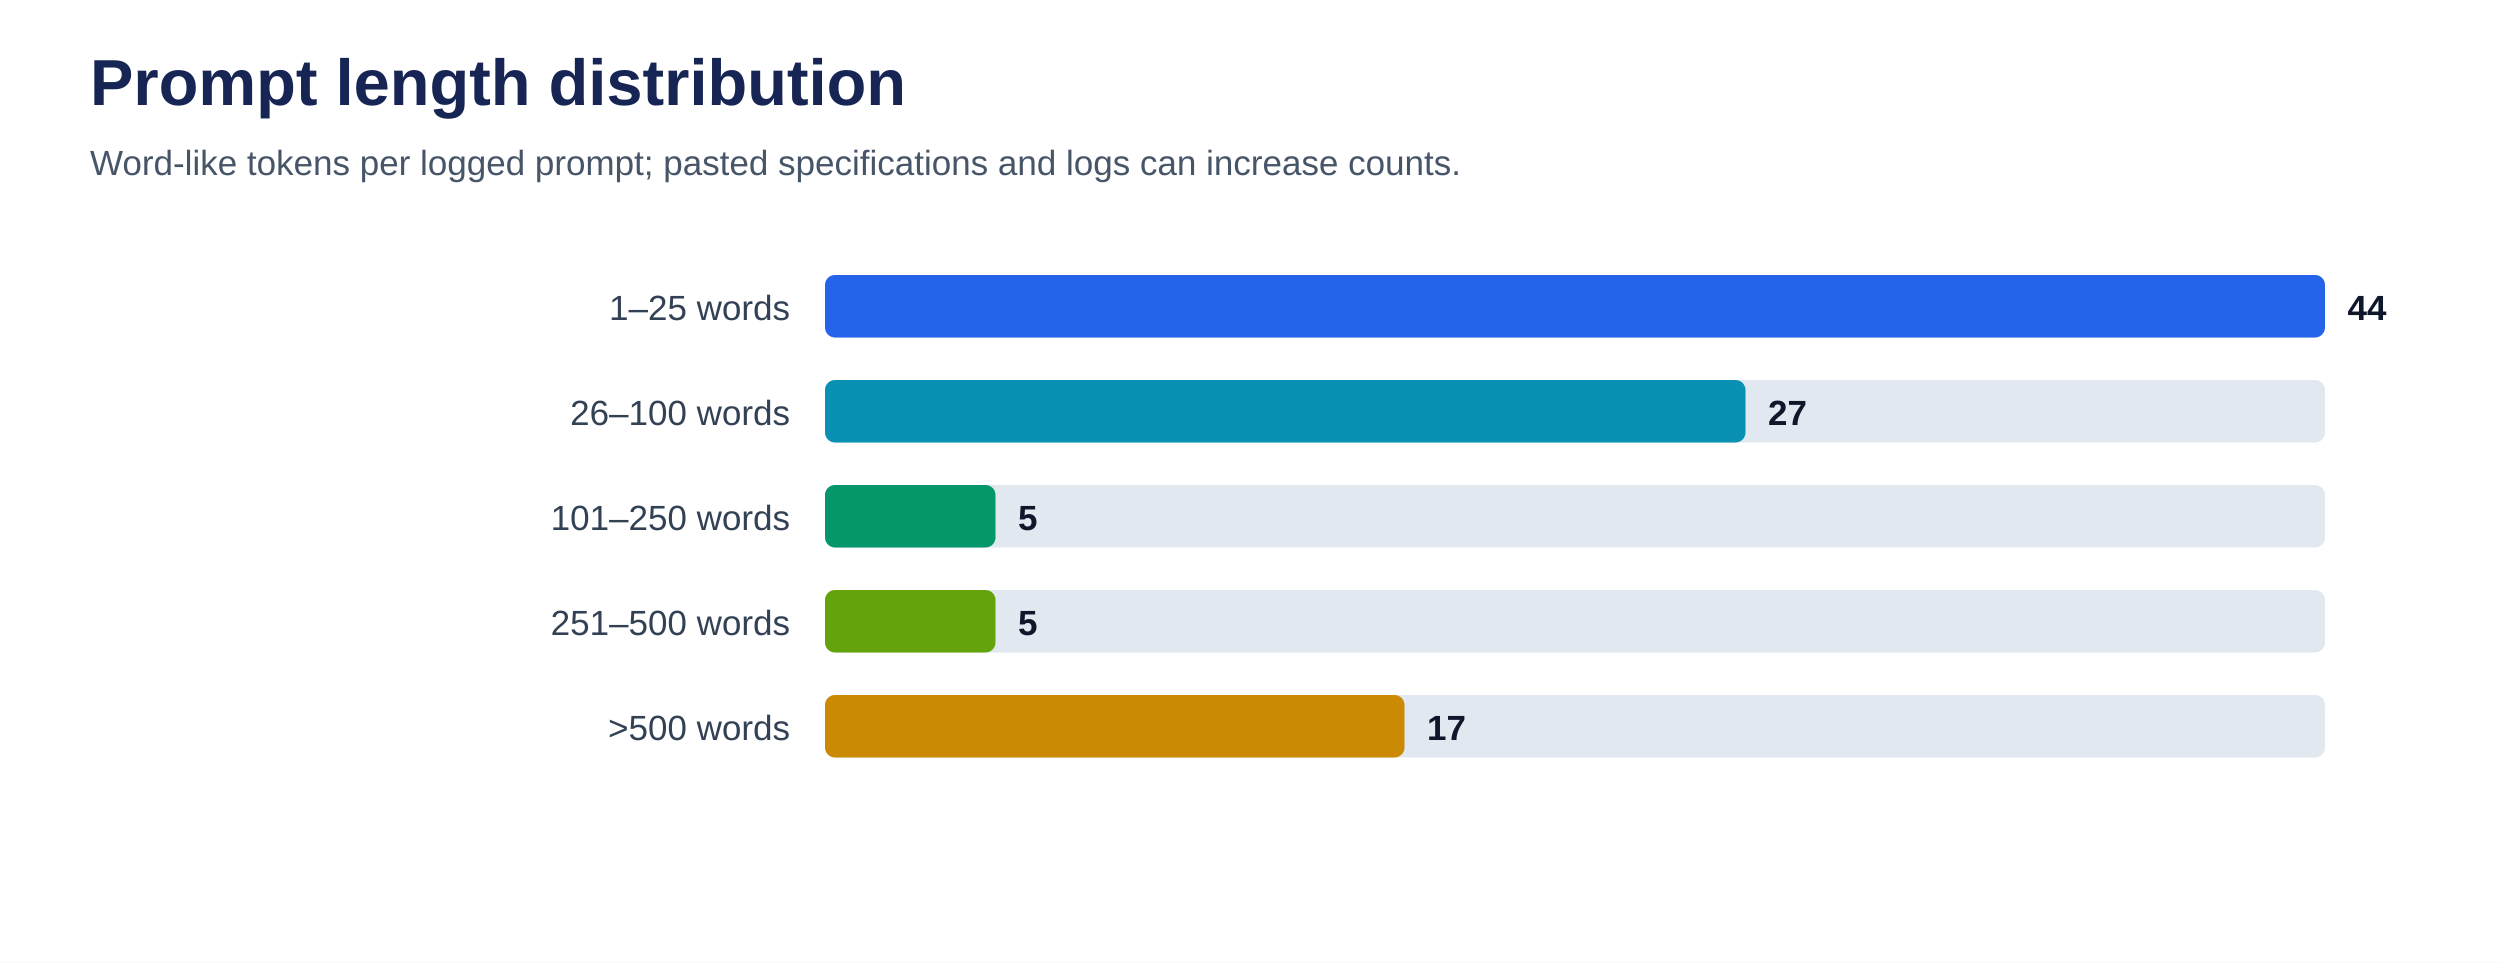
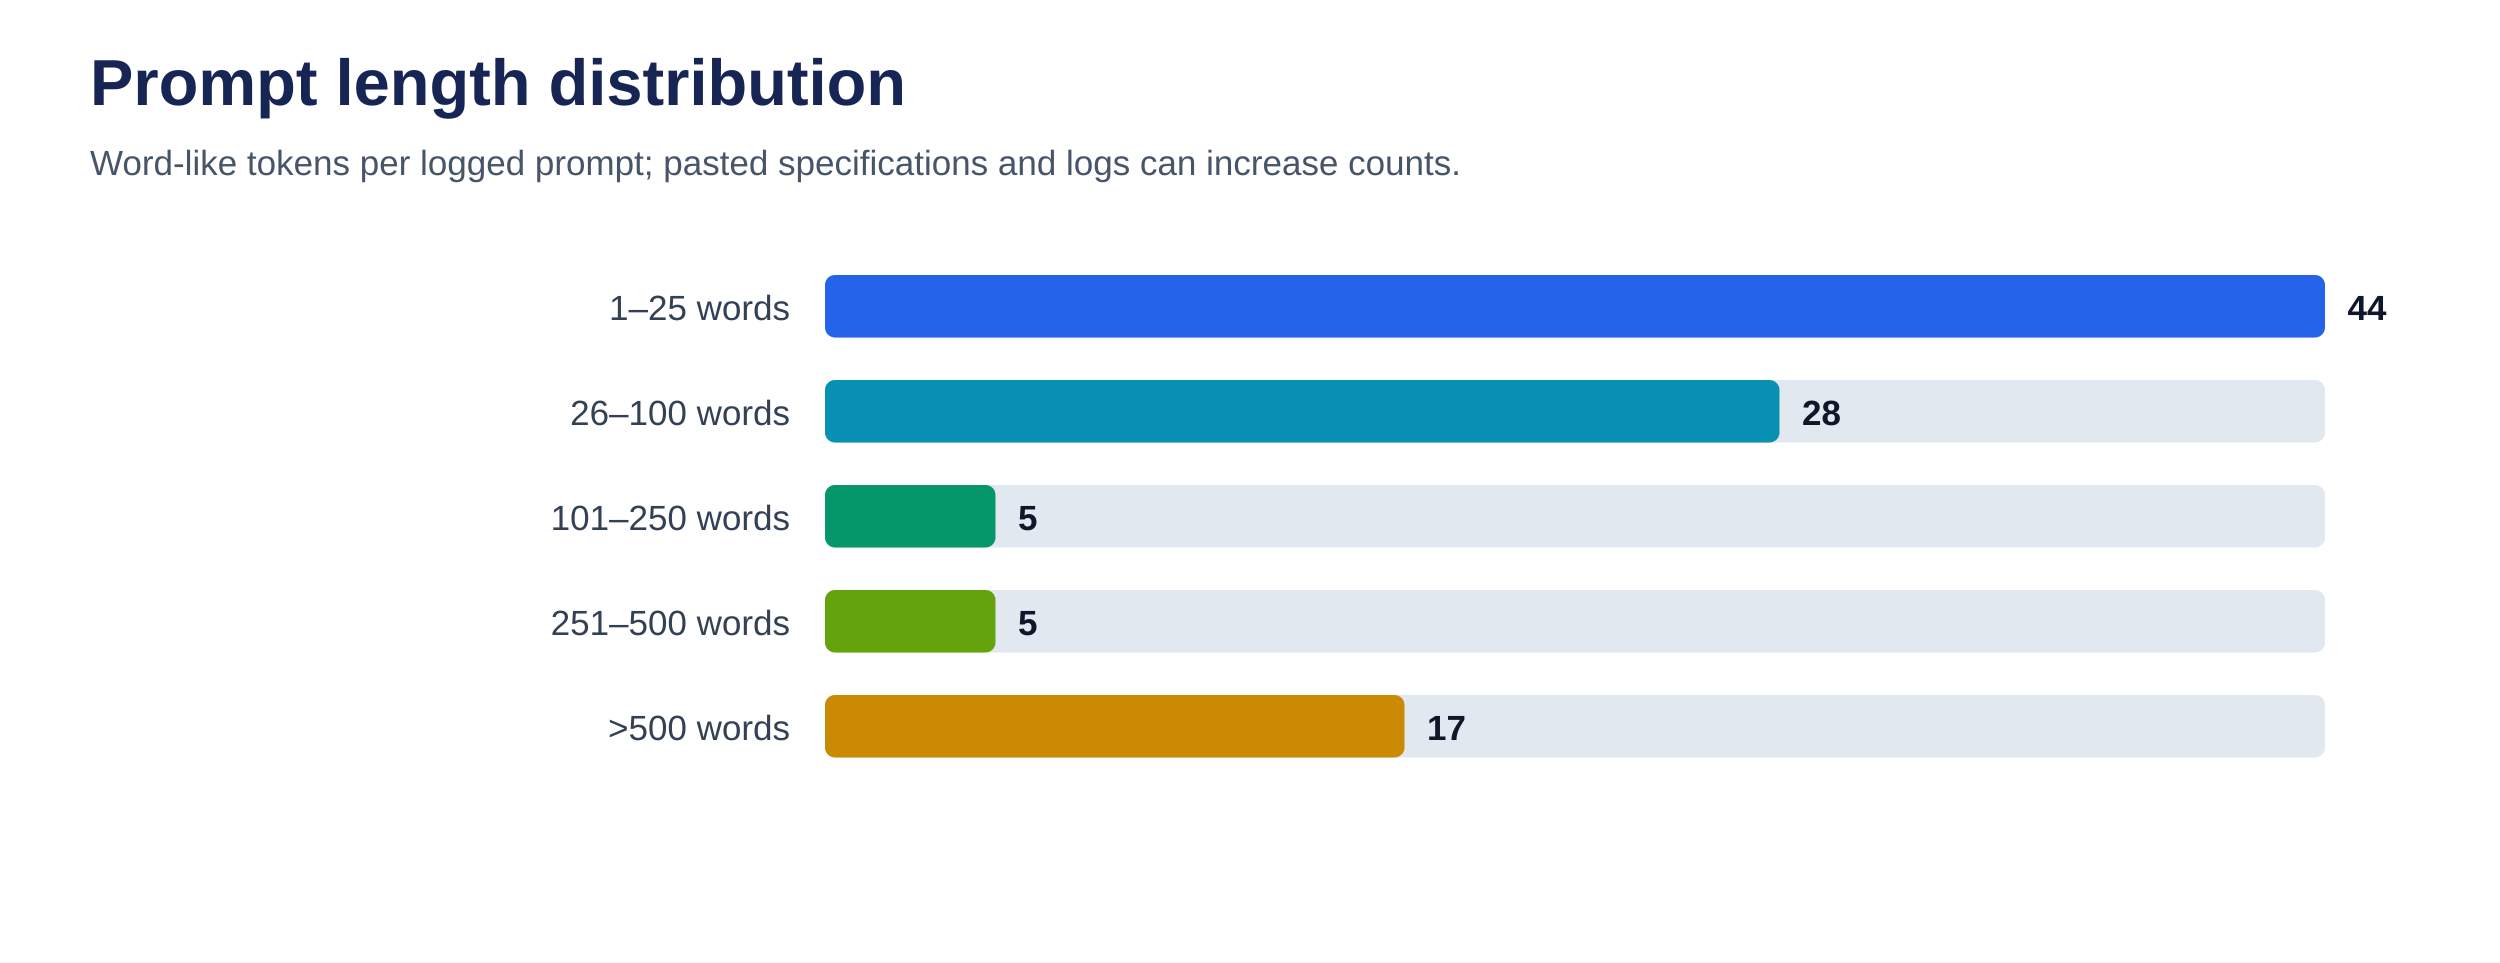
<svg xmlns="http://www.w3.org/2000/svg" viewBox="0 0 1000 385" role="img" aria-labelledby="title desc">
  <rect width="100%" height="100%" fill="#ffffff" />
  <text x="36" y="42" font-family="Arial, sans-serif" font-size="26" font-weight="700" fill="#172554">Prompt length distribution</text>
  <text x="36" y="70" font-family="Arial, sans-serif" font-size="14" fill="#475569">Word-like tokens per logged prompt; pasted specifications and logs can increase counts.</text>
  <text x="316" y="128" text-anchor="end" font-family="Arial, sans-serif" font-size="14" fill="#334155">1–25 words</text>
  <rect x="330" y="110" width="600" height="25" rx="4" fill="#e2e8f0" />
  <rect x="330" y="110" width="600.0" height="25" rx="4" fill="#2563eb" />
  <text x="939.0" y="128" font-family="Arial, sans-serif" font-size="14" font-weight="700" fill="#0f172a">44</text>
  <text x="316" y="170" text-anchor="end" font-family="Arial, sans-serif" font-size="14" fill="#334155">26–100 words</text>
  <rect x="330" y="152" width="600" height="25" rx="4" fill="#e2e8f0" />
-   <rect x="330" y="152" width="368.2" height="25" rx="4" fill="#0891b2" />
-   <text x="707.2" y="170" font-family="Arial, sans-serif" font-size="14" font-weight="700" fill="#0f172a">27</text>
+   <rect x="330" y="152" width="381.8" height="25" rx="4" fill="#0891b2" />
+   <text x="720.8" y="170" font-family="Arial, sans-serif" font-size="14" font-weight="700" fill="#0f172a">28</text>
  <text x="316" y="212" text-anchor="end" font-family="Arial, sans-serif" font-size="14" fill="#334155">101–250 words</text>
  <rect x="330" y="194" width="600" height="25" rx="4" fill="#e2e8f0" />
  <rect x="330" y="194" width="68.2" height="25" rx="4" fill="#059669" />
  <text x="407.2" y="212" font-family="Arial, sans-serif" font-size="14" font-weight="700" fill="#0f172a">5</text>
  <text x="316" y="254" text-anchor="end" font-family="Arial, sans-serif" font-size="14" fill="#334155">251–500 words</text>
  <rect x="330" y="236" width="600" height="25" rx="4" fill="#e2e8f0" />
  <rect x="330" y="236" width="68.2" height="25" rx="4" fill="#65a30d" />
  <text x="407.2" y="254" font-family="Arial, sans-serif" font-size="14" font-weight="700" fill="#0f172a">5</text>
  <text x="316" y="296" text-anchor="end" font-family="Arial, sans-serif" font-size="14" fill="#334155">&gt;500 words</text>
  <rect x="330" y="278" width="600" height="25" rx="4" fill="#e2e8f0" />
  <rect x="330" y="278" width="231.8" height="25" rx="4" fill="#ca8a04" />
  <text x="570.8" y="296" font-family="Arial, sans-serif" font-size="14" font-weight="700" fill="#0f172a">17</text>
</svg>
